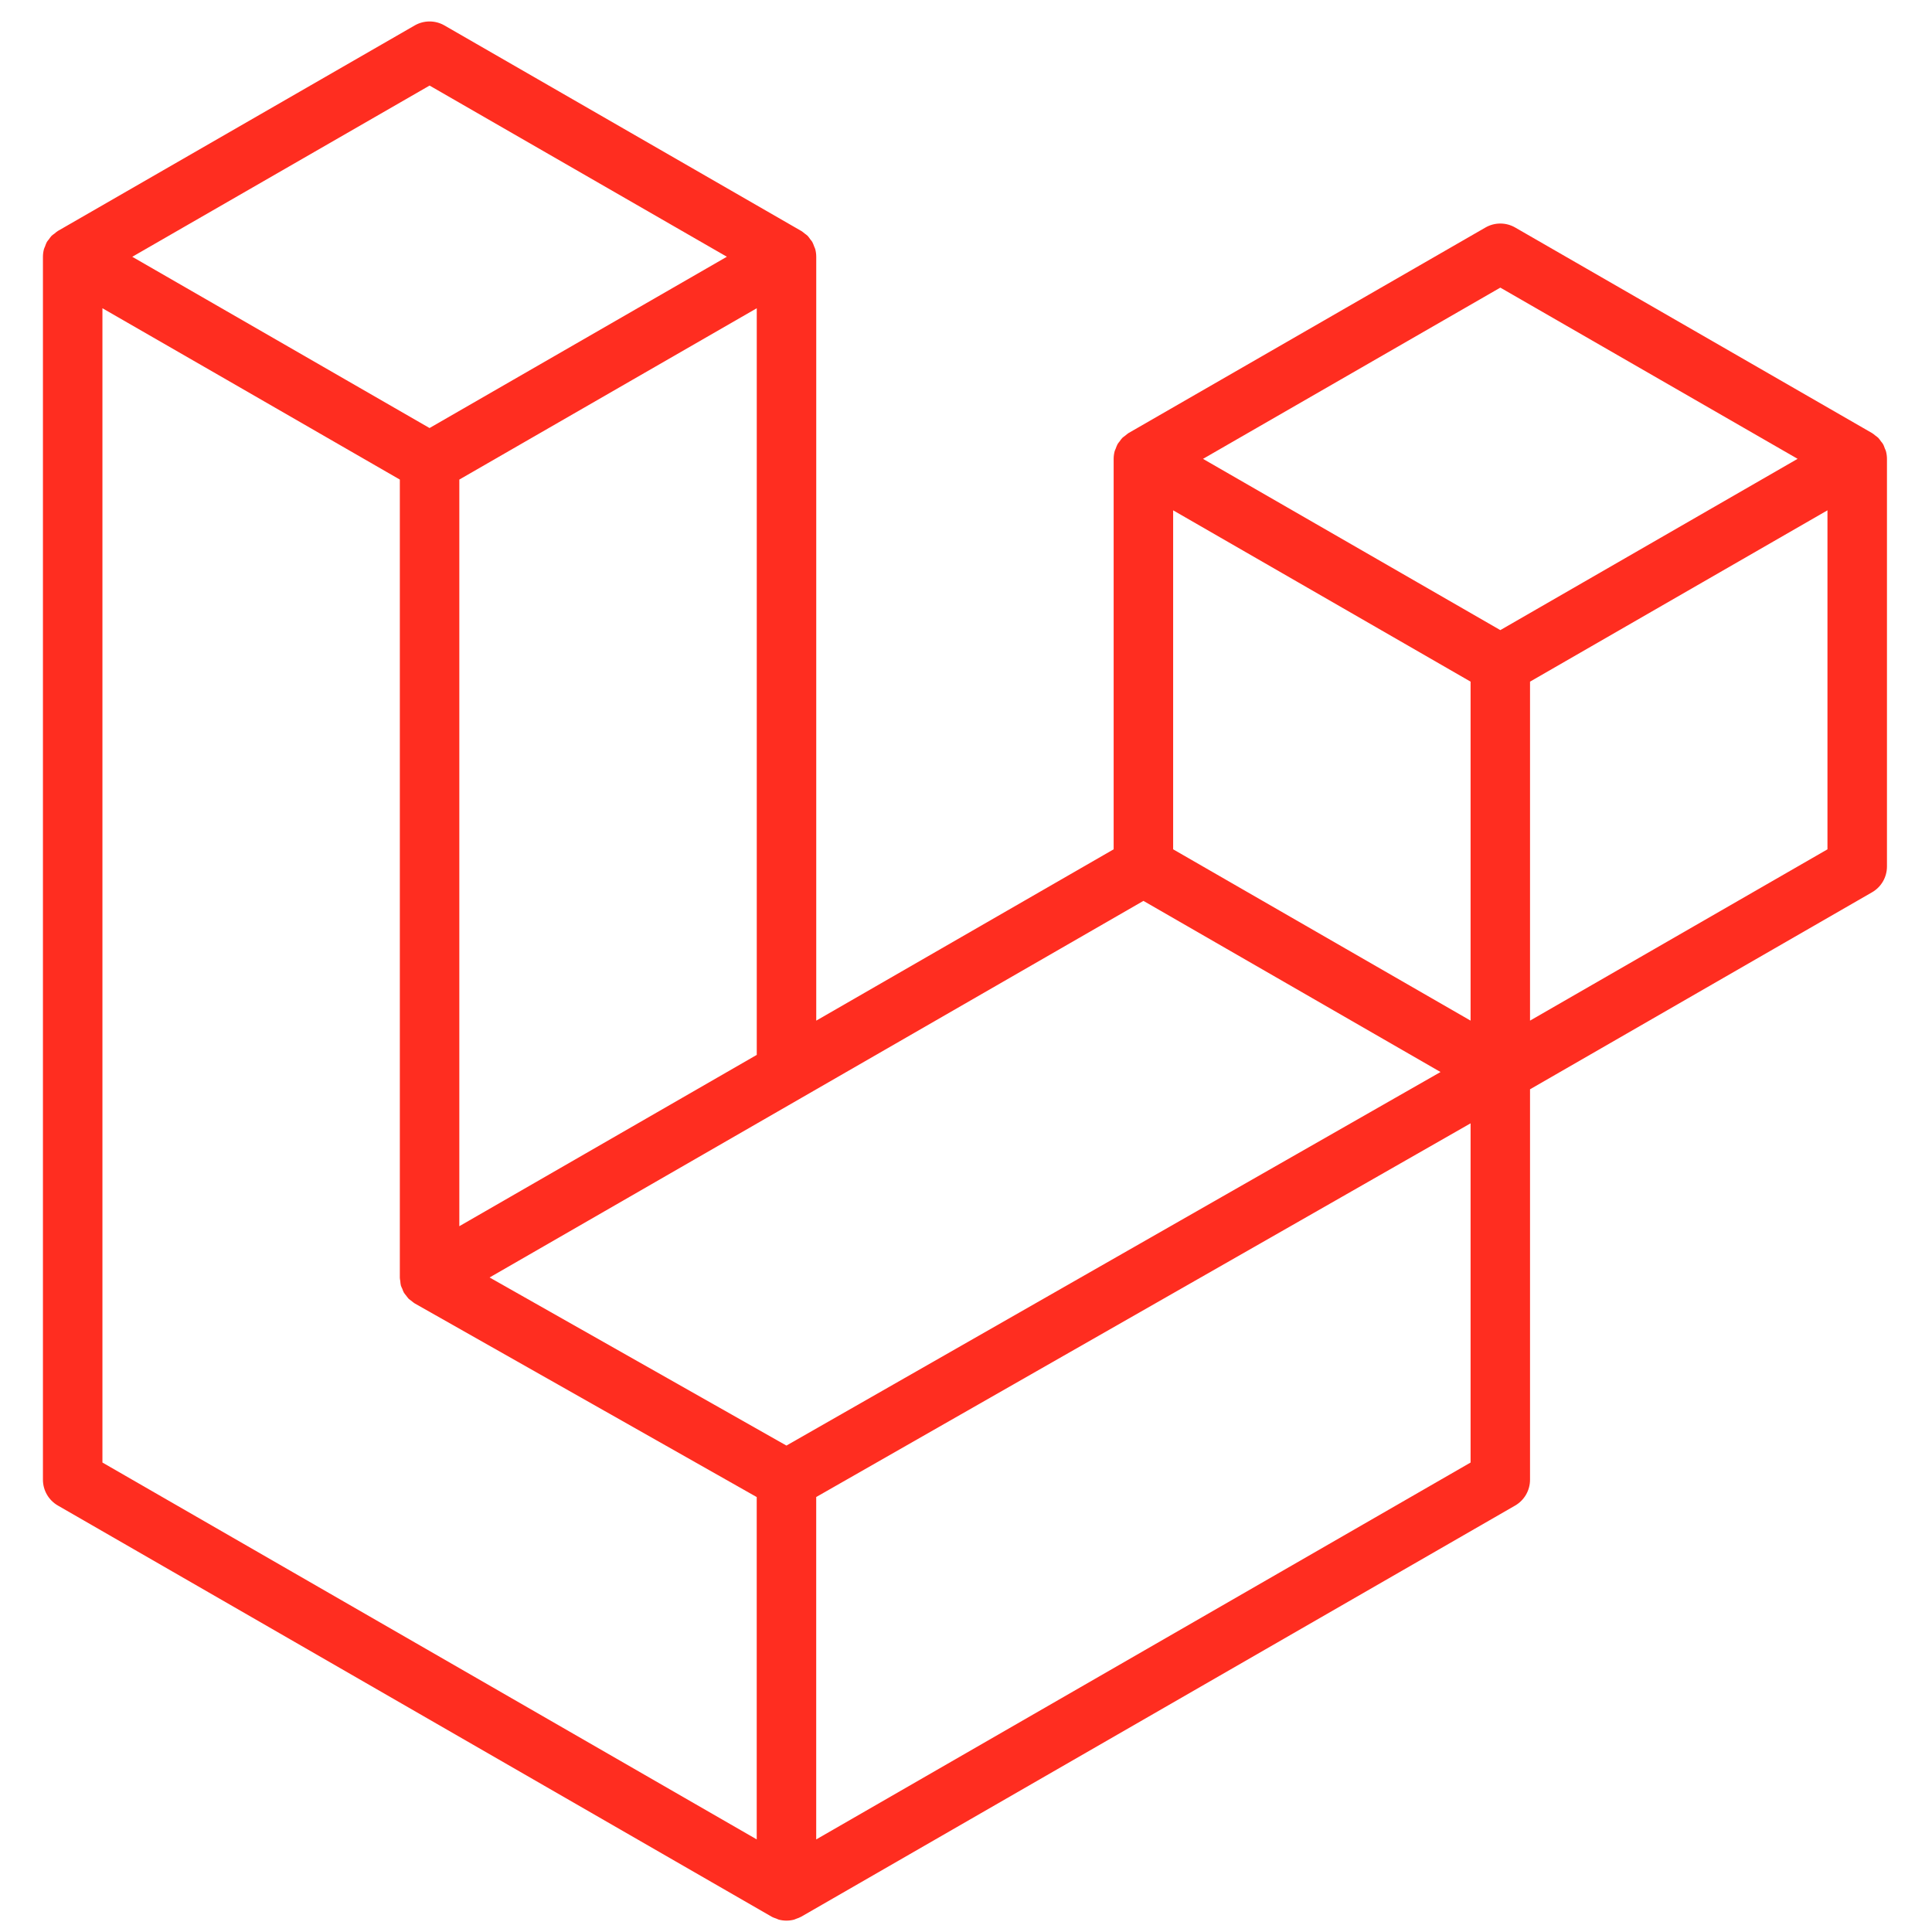
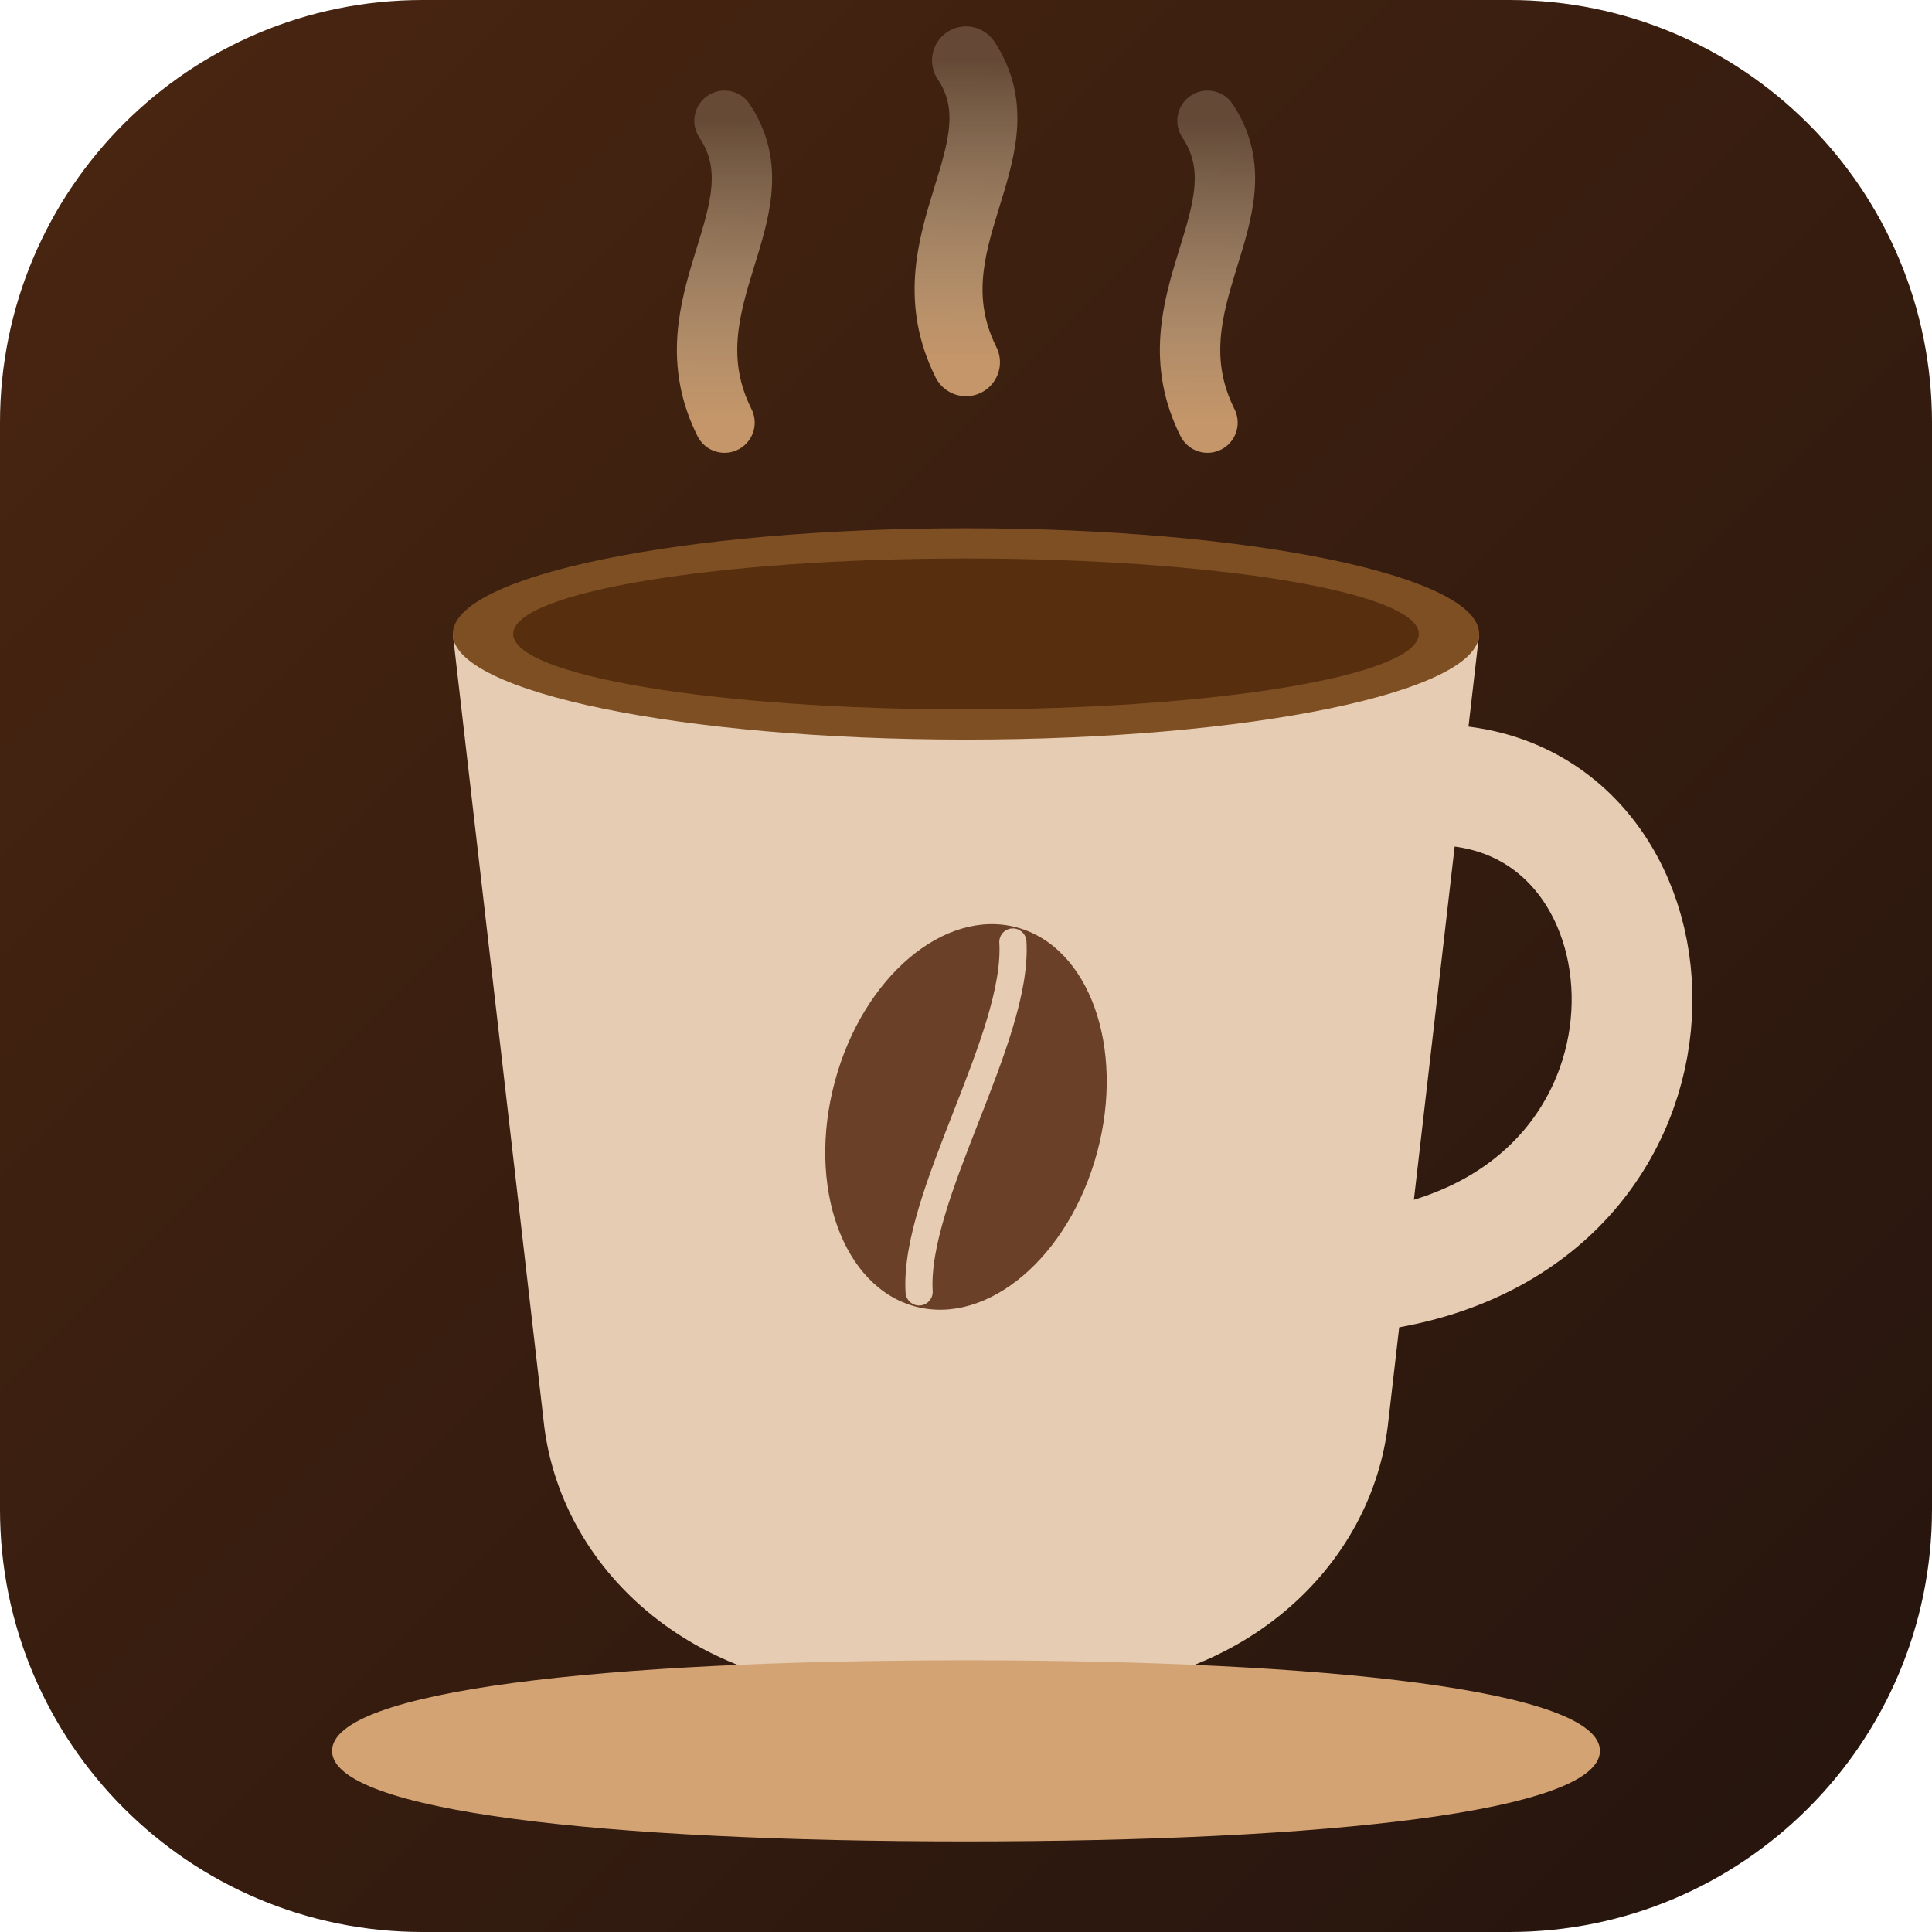
- <svg xmlns="http://www.w3.org/2000/svg" width="166" height="166" viewBox="0 0 166 166" fill="none">
-   <path fill-rule="evenodd" clip-rule="evenodd" d="M162.041 38.759C162.099 38.977 162.129 39.201 162.13 39.426V74.452C162.13 74.902 162.011 75.344 161.786 75.733C161.561 76.122 161.237 76.444 160.847 76.668L131.462 93.594V127.141C131.462 128.054 130.977 128.897 130.186 129.357L68.847 164.683C68.707 164.763 68.554 164.814 68.401 164.868C68.343 164.887 68.289 164.922 68.228 164.938C67.8 165.051 67.349 165.051 66.92 164.938C66.85 164.919 66.786 164.881 66.719 164.855C66.579 164.804 66.432 164.76 66.298 164.683L4.972 129.357C4.583 129.133 4.259 128.81 4.034 128.421C3.808 128.032 3.69 127.591 3.689 127.141L3.689 22.063C3.689 21.834 3.721 21.61 3.779 21.393C3.798 21.32 3.843 21.253 3.868 21.179C3.916 21.045 3.961 20.908 4.031 20.783C4.079 20.7 4.149 20.633 4.206 20.557C4.28 20.454 4.347 20.349 4.433 20.26C4.506 20.186 4.602 20.132 4.685 20.068C4.778 19.992 4.861 19.909 4.966 19.848L35.633 2.185C36.022 1.961 36.462 1.844 36.91 1.844C37.358 1.844 37.798 1.961 38.186 2.185L68.851 19.848H68.857C68.959 19.912 69.045 19.992 69.138 20.065C69.221 20.129 69.313 20.186 69.387 20.257C69.476 20.349 69.54 20.454 69.616 20.557C69.671 20.633 69.744 20.7 69.789 20.783C69.862 20.911 69.904 21.045 69.955 21.179C69.98 21.253 70.025 21.32 70.044 21.396C70.103 21.614 70.133 21.838 70.133 22.063V87.694L95.686 72.974V39.423C95.686 39.2 95.718 38.973 95.775 38.759C95.798 38.683 95.839 38.615 95.865 38.542C95.916 38.408 95.96 38.271 96.031 38.146C96.079 38.063 96.149 37.996 96.203 37.92C96.279 37.818 96.343 37.712 96.433 37.623C96.506 37.549 96.599 37.495 96.681 37.431C96.777 37.355 96.86 37.272 96.962 37.211L127.633 19.548C128.021 19.324 128.461 19.206 128.91 19.206C129.358 19.206 129.798 19.324 130.186 19.548L160.85 37.211C160.959 37.275 161.042 37.355 161.137 37.428C161.217 37.492 161.31 37.549 161.383 37.62C161.473 37.712 161.536 37.818 161.613 37.92C161.67 37.996 161.741 38.063 161.785 38.146C161.859 38.271 161.9 38.408 161.951 38.542C161.98 38.615 162.021 38.683 162.041 38.759ZM157.018 72.974V43.848L146.287 50.028L131.462 58.568V87.694L157.021 72.974H157.018ZM126.354 125.663V96.518L111.771 104.85L70.13 128.626V158.046L126.354 125.663ZM8.801 26.485V125.663L65.018 158.043V128.629L35.649 112L35.64 111.994L35.627 111.988C35.528 111.93 35.445 111.847 35.353 111.777C35.273 111.713 35.18 111.662 35.11 111.592L35.104 111.582C35.021 111.502 34.963 111.403 34.893 111.314C34.829 111.228 34.753 111.154 34.702 111.065L34.699 111.055C34.641 110.96 34.606 110.845 34.565 110.736C34.523 110.64 34.469 110.551 34.443 110.449C34.411 110.328 34.405 110.197 34.392 110.072C34.379 109.976 34.354 109.881 34.354 109.785V109.778V41.205L19.532 32.662L8.801 26.485ZM36.913 7.35L11.364 22.063L36.907 36.777L62.453 22.06L36.907 7.35H36.913ZM50.2 99.174L65.022 90.637V26.485L54.291 32.665L39.466 41.205V105.357L50.2 99.174ZM128.91 24.713L103.363 39.426L128.91 54.14L154.453 39.423L128.91 24.713ZM126.354 58.568L111.529 50.028L100.798 43.848V72.974L115.619 81.511L126.354 87.694V58.568ZM67.571 124.205L105.042 102.803L123.772 92.109L98.245 77.405L68.854 94.334L42.066 109.762L67.571 124.205Z" fill="#FF2D20" />
+ <svg xmlns="http://www.w3.org/2000/svg" viewBox="0 0 128 128" width="128" height="128">
+   <defs>
+     <linearGradient id="coffeeBg" x1="0%" y1="0%" x2="100%" y2="100%">
+       <stop offset="0%" stop-color="#4A2611" />
+       <stop offset="100%" stop-color="#24140E" />
+     </linearGradient>
+     <linearGradient id="steamGrad" x1="0%" y1="100%" x2="0%" y2="0%">
+       <stop offset="0%" stop-color="#D4A373" stop-opacity="0.9" />
+       <stop offset="100%" stop-color="#FAEDCD" stop-opacity="0.2" />
+     </linearGradient>
+   </defs>
+   <rect width="128" height="128" rx="28" fill="url(#coffeeBg)" />
+   <path d="M48 28 C 44 20, 52 14, 48 8" stroke="url(#steamGrad)" stroke-width="4" stroke-linecap="round" fill="none" />
+   <path d="M64 24 C 60 16, 68 10, 64 4" stroke="url(#steamGrad)" stroke-width="4.5" stroke-linecap="round" fill="none" />
+   <path d="M80 28 C 76 20, 84 14, 80 8" stroke="url(#steamGrad)" stroke-width="4" stroke-linecap="round" fill="none" />
+   <path d="M30 42 L36 94 C 37 104, 46 112, 58 112 L70 112 C 82 112, 91 104, 92 94 L98 42 Z" fill="#E6CCB2" />
+   <ellipse cx="64" cy="42" rx="34" ry="7" fill="#7F4F24" />
+   <ellipse cx="64" cy="42" rx="30" ry="5" fill="#582F0E" />
+   <path d="M95 52 C 112 52, 114 80, 92 84" stroke="#E6CCB2" stroke-width="8" stroke-linecap="round" fill="none" />
+   <path d="M22 116 C 22 112, 40 110, 64 110 C 88 110, 106 112, 106 116 C 106 120, 88 122, 64 122 C 40 122, 22 120, 22 116 Z" fill="#D4A373" />
+   <ellipse cx="64" cy="74" rx="9" ry="13" fill="#6B4028" transform="rotate(15 64 74)" />
+   <path d="M64 62 C 66 68, 62 80, 64 86" stroke="#E6CCB2" stroke-width="1.8" stroke-linecap="round" fill="none" transform="rotate(15 64 74)" />
</svg>
